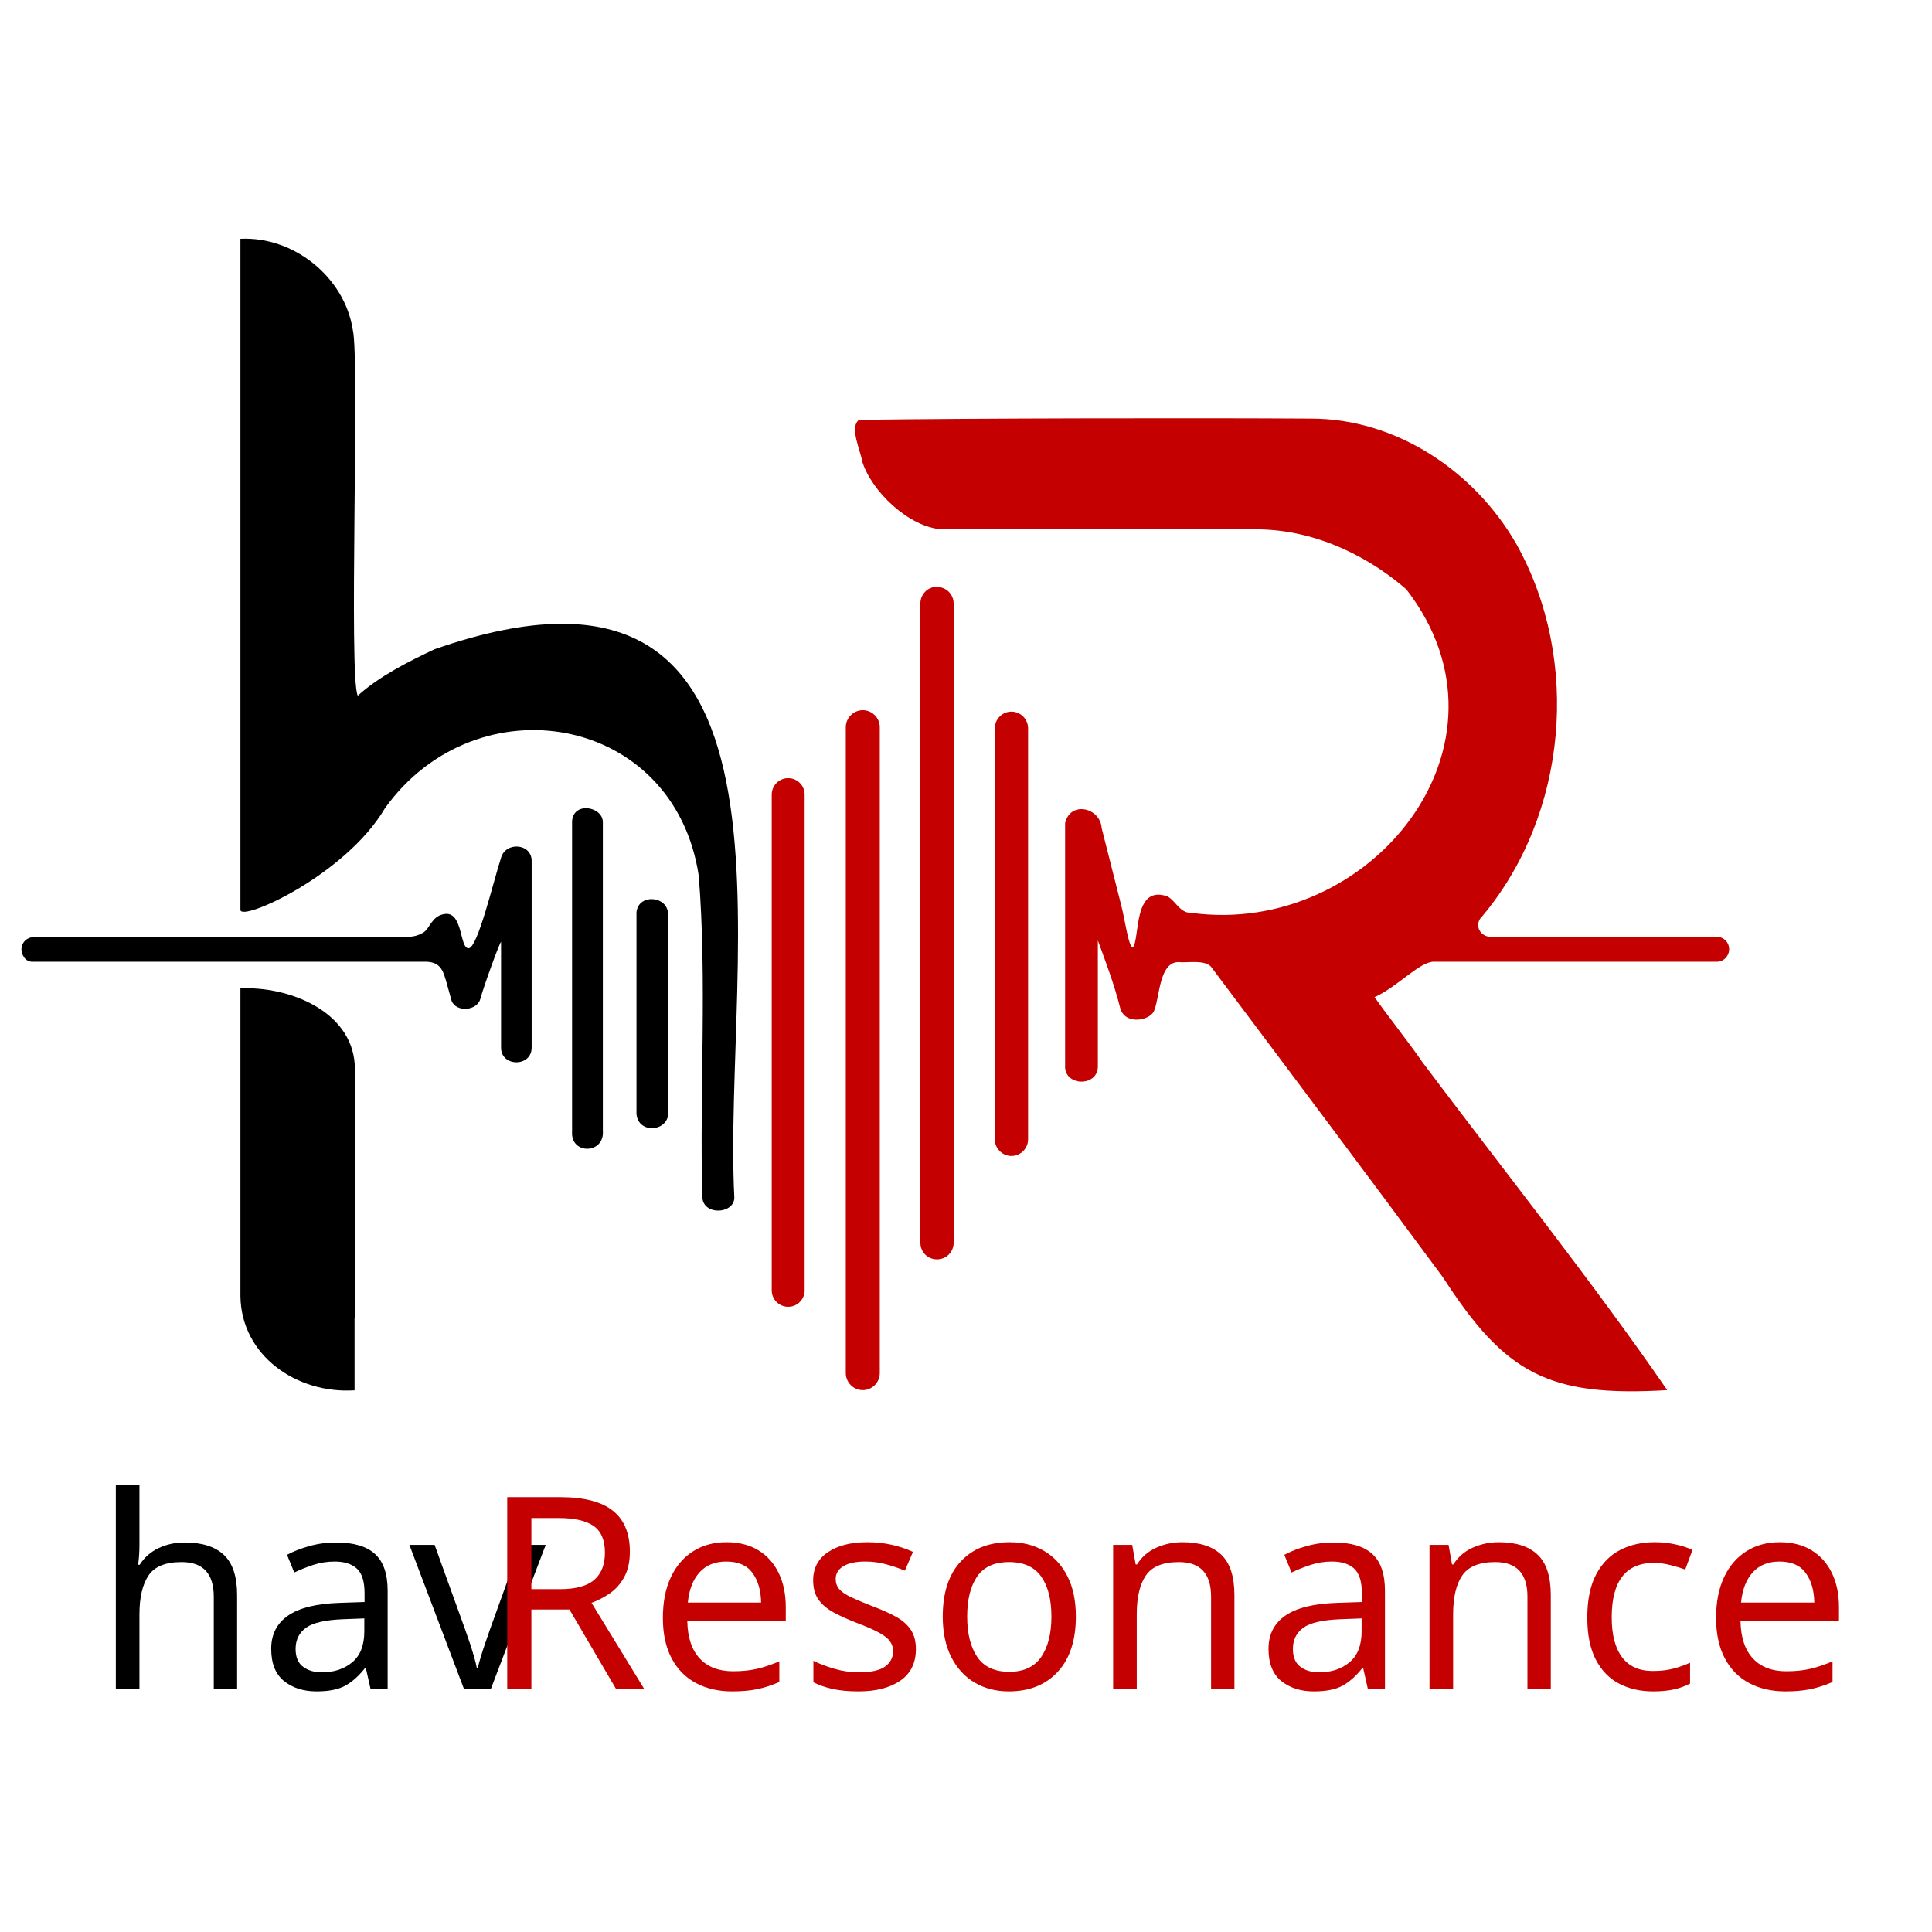
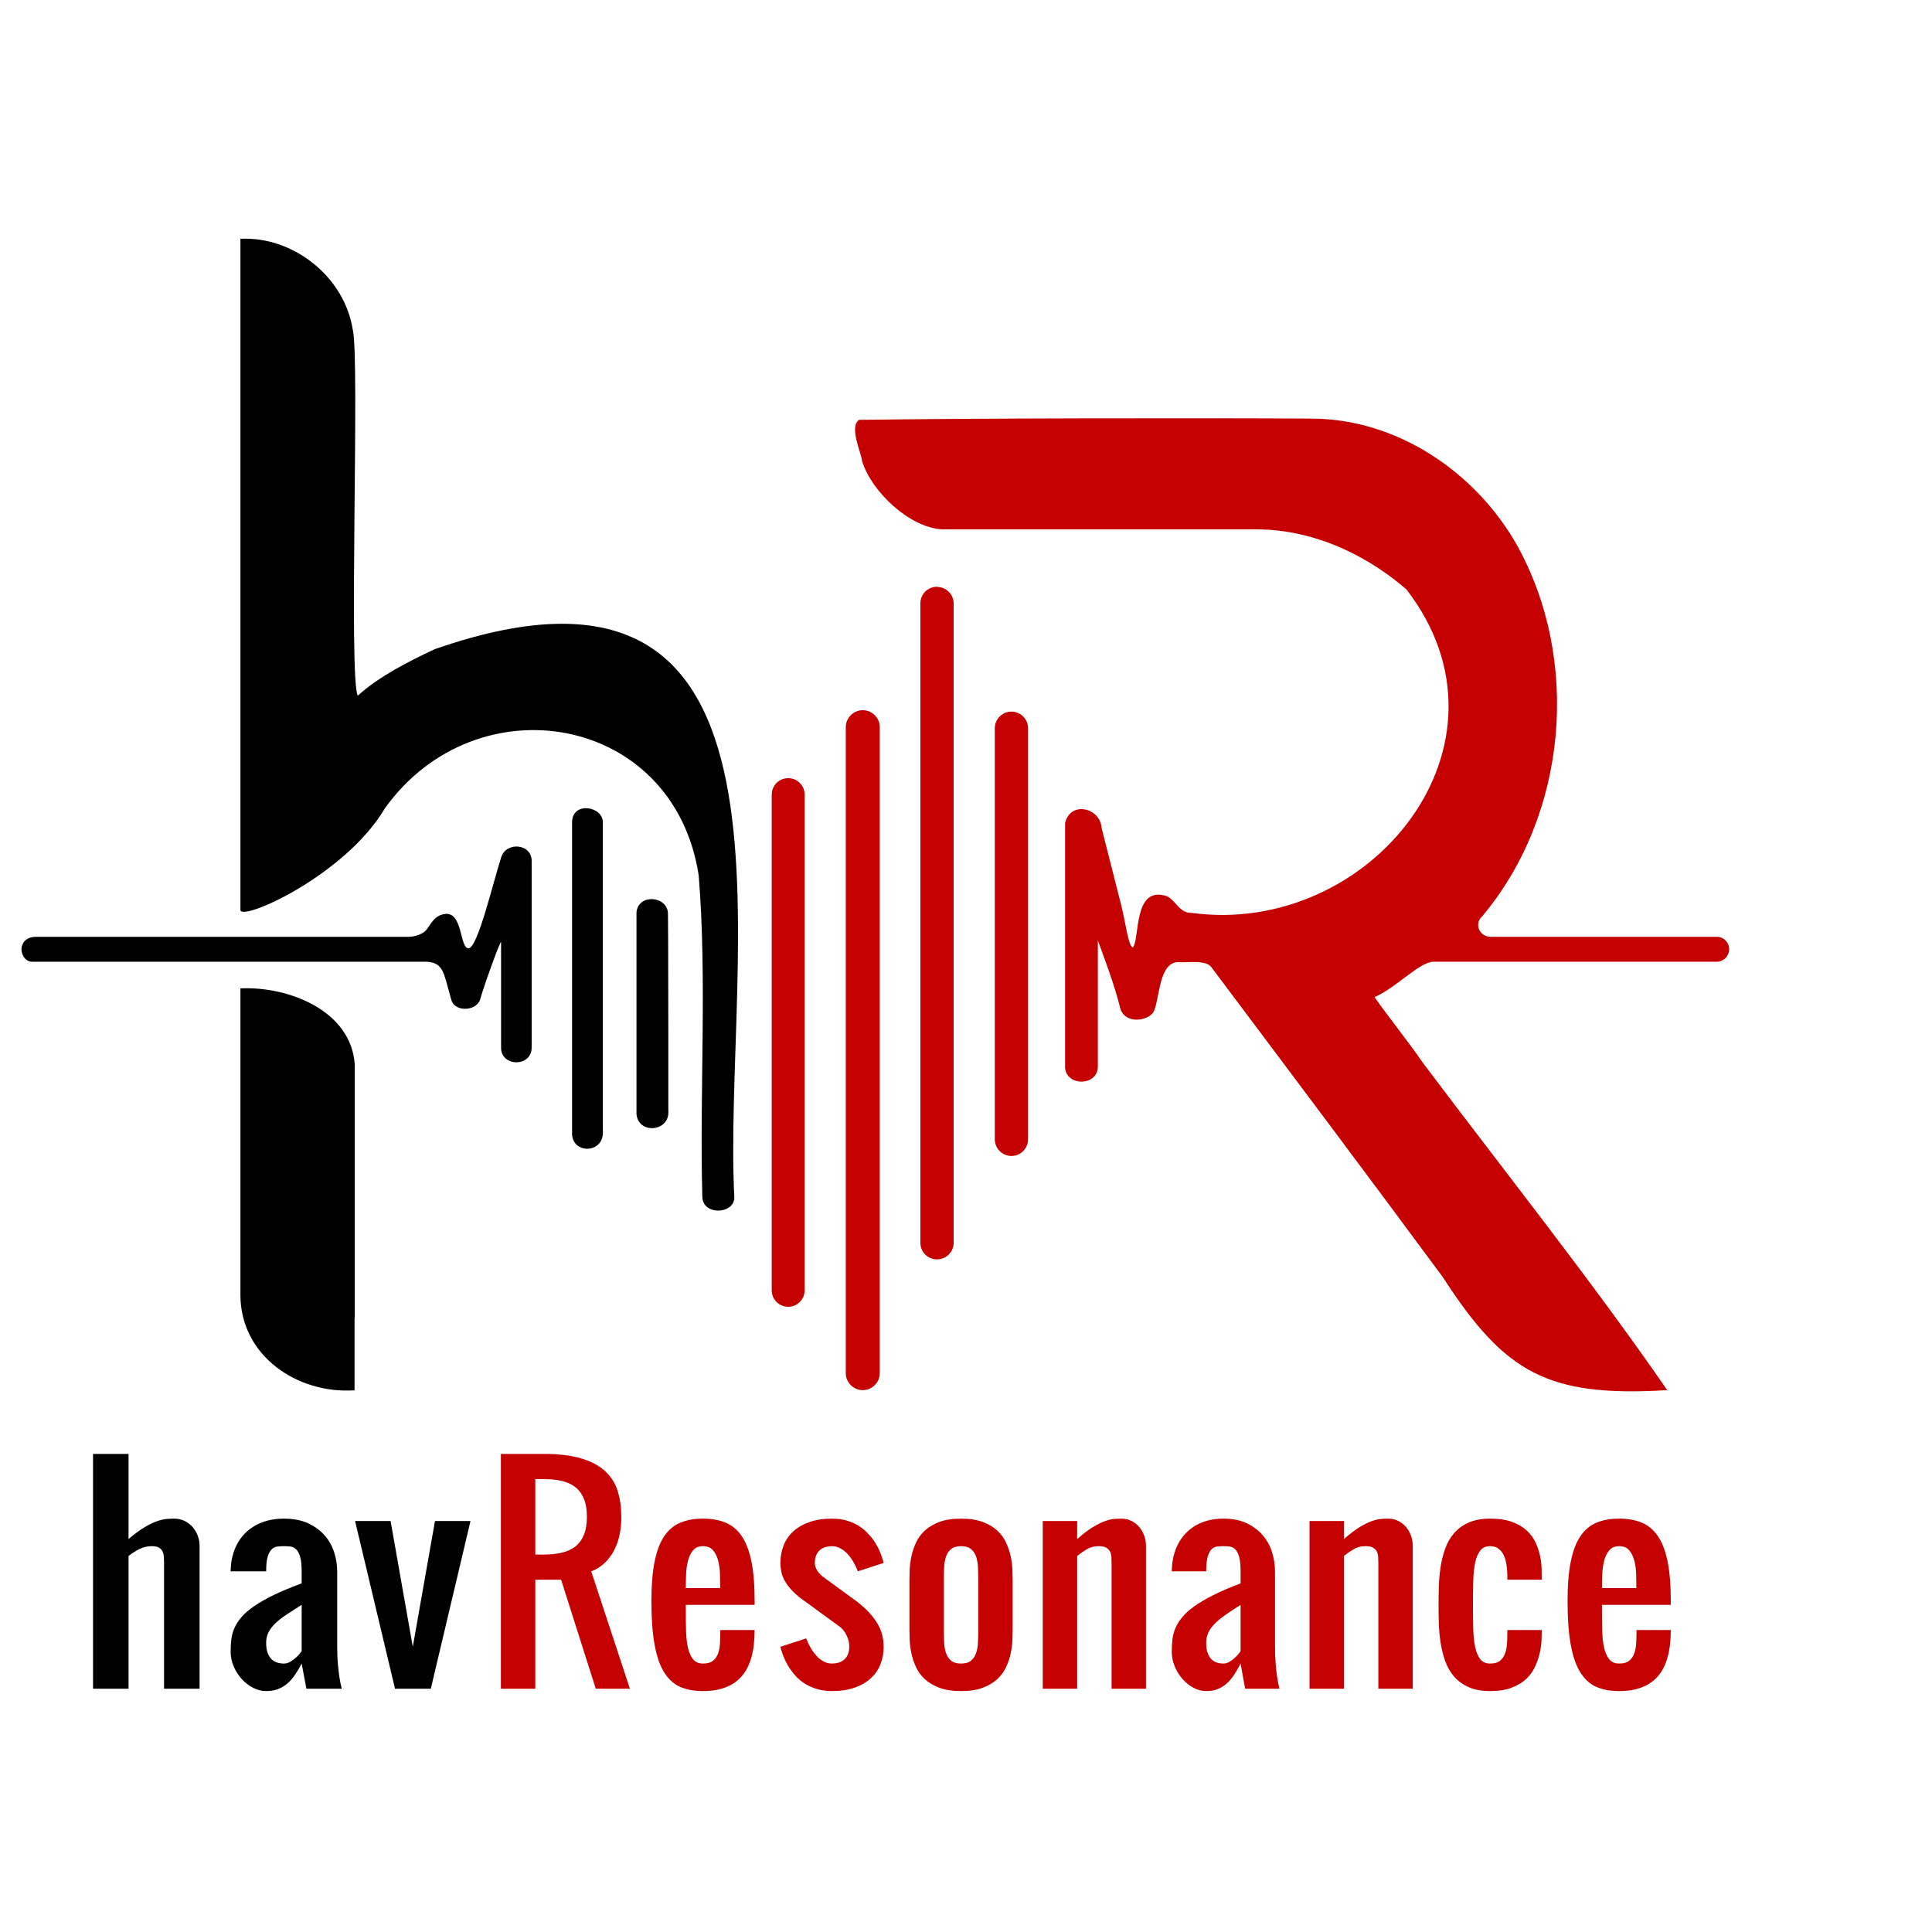
<svg xmlns="http://www.w3.org/2000/svg" version="1.1" width="240" height="240" viewBox="0 0 1080 1080">
  <path fill="#000" d="M 390.6 489.6 c 4.7 58.1 .4 120.9 2 179.2 0 10.8 17.6 10.1 17.9 .8 -6.9 -134.6 50.8 -382.8 -167.5 -306.7 -14.3 6.7 -31.3 15.3 -43 26 -5.2 -10 1.2 -188.5 -2.8 -204.6 C 192.6 154.8 164 132 134.4 133.5 v 375.1 c 0 6.9 58.6 -19.1 80.8 -56.8 51.1 -71.3 161.6 -52.9 175.4 37.7 h 0 Z M 337 632 v -172.1 c .3 -9 -16.3 -12.1 -17.2 -1 v 173.7 c -.9 13 18.3 12.7 17.2 -.6 h 0 Z M 249.1 547.4 l 3.3 11.9 c 2.3 6.7 14.3 5.9 16.1 -.9 1.9 -7.1 11.6 -33.8 11.6 -31.7 v 58.8 c -.2 11 17.2 11.2 17.1 0 v -103.8 c .4 -10.4 -14.8 -11.5 -17.2 -1.9 -4.4 13.6 -13 50.3 -18.1 50.3 -5.1 0 -3 -21.2 -13.7 -19.1 -7 1.2 -7.9 8.2 -11.7 10.4 -2.6 1.5 -5.3 2.3 -8.9 2.3 H 20 c -4.6 0 -7.6 2.5 -8 6.6 -.2 2.7 1.8 7.3 5.9 7.3 h 219.7 c 7.3 0 9.7 3.5 11.4 9.6 h 0 v .2 Z M 373.6 580.3 c -.1 -16.1 0 -53.5 -.2 -69.4 0 -10 -16.4 -11.7 -17.6 -1 v 112.8 c .9 11.6 18.8 10.1 17.8 -1.9 v -40.5 h 0 Z M 198.3 736.8 v -141.9 c -2.1 -29.9 -36.8 -43.6 -63.9 -42.4 v 6.4 s 0 165.6 0 165.6 c .4 33.3 31.5 54.8 63.8 52.7 v -40.4 h .1 Z" />
  <path fill="#c40000" d="M 847.7 304.2 c 36.2 64.7 28.6 151.2 -19.2 208.1 -4.8 4.5 -1.2 11.8 5.5 11.4 h 125.8 c 3.8 0 6.8 3.1 6.8 6.9 s -3 7 -6.8 7 h -158.3 c -8 0 -20.3 14.1 -33.1 19.8 6.5 9.4 20.3 26.8 26.7 36.3 h 0 c 44.9 59.8 95.4 123.2 136.9 183.4 -66.7 4 -90.7 -9.4 -125.4 -63.1 -41.3 -55.9 -87.3 -117.2 -129.1 -172.9 -3.1 -5 -13.8 -2.7 -18.5 -3.3 -11 -.2 -10.7 19.4 -13.6 26.4 -1.2 6.2 -16.5 9.4 -19.2 -.7 -3.4 -13.6 -8.6 -27.1 -12.5 -37.8 v 70.8 c -.4 11.3 -19.1 10.7 -18.3 -1 v -135.4 c 3 -12.7 19.7 -8.5 20.4 2.7 l 10.9 43 c 2.2 8.2 4.1 23.8 6.6 23.8 4 -4.8 0 -35.3 19.3 -28.5 4.7 2.5 6.9 9.4 13.4 9.2 100 13.6 187.2 -94.2 120.2 -180.8 -18.2 -15.9 -48.2 -33.6 -84.2 -33.6 h -175.5 c -18.3 -1.1 -39.5 -21.3 -44.6 -38.2 -.6 -5.2 -7.3 -18.9 -1.7 -23 64 -.9 188.2 -1.1 252.7 -.7 47.7 0 91.5 29.5 114.8 70.2 h 0 Z M 482.3 397 c 5.2 0 9.5 4.3 9.5 9.5 v 361.1 c 0 5.2 -4.3 9.5 -9.5 9.5 s -9.5 -4.3 -9.5 -9.5 v -361.1 c 0 -5.2 4.3 -9.5 9.5 -9.5 Z M 523.8 328.1 c 5.1 0 9.3 4.1 9.3 9.3 v 357.3 c 0 5.1 -4.1 9.3 -9.3 9.3 s -9.3 -4.1 -9.3 -9.3 V 337.3 c 0 -5.1 4.1 -9.3 9.3 -9.3 h 0 Z M 440.6 435 c 5.1 0 9.2 4.1 9.2 9.2 v 277.1 c 0 5.1 -4.1 9.2 -9.2 9.2 s -9.2 -4.1 -9.2 -9.2 v -277.1 c 0 -5.1 4.1 -9.2 9.2 -9.2 Z M 565.4 397.8 c 5.1 0 9.3 4.2 9.3 9.3 v 229.8 c 0 5.1 -4.2 9.3 -9.3 9.3 s -9.3 -4.2 -9.3 -9.3 v -229.8 c 0 -5.1 4.2 -9.3 9.3 -9.3 Z" />
-   <g font-family="Oswald, sans-serif" font-size="150">
-     <text fill="#000" x="52" y="944">hav</text>
-     <text fill="#c40000" x="269" y="944">Resonance</text>
-   </g>
+   <path fill="#000" d="M52 812.75L71.85 812.75L71.85 860.36Q76.82 856.11 80.77 853.77Q84.73 851.42 87.79 850.36Q90.85 849.30 93.18 849.11Q95.50 848.93 97.29 848.93Q100.55 848.93 103.18 850.21Q105.82 851.50 107.68 853.62Q109.54 855.74 110.55 858.49Q111.56 861.24 111.56 864.09L111.56 944L91.71 944L91.71 873.69Q91.71 871.93 91.59 870.25Q91.47 868.56 90.85 867.24Q90.23 865.92 88.84 865.12Q87.44 864.31 84.88 864.31Q81.08 864.31 77.86 865.96Q74.64 867.61 71.85 869.81L71.85 944L52 944ZM148.78 945.32Q145.06 945.32 141.49 943.49Q137.92 941.66 135.13 938.58Q132.34 935.50 130.63 931.55Q128.93 927.59 128.93 923.27Q128.93 919.68 129.32 916.39Q129.70 913.09 131.10 909.98Q132.50 906.87 135.09 903.86Q137.69 900.86 142.11 897.82Q146.53 894.78 153.01 891.63Q159.48 888.48 168.63 885.11L168.63 878.38Q168.63 873.10 167.78 870.25Q166.93 867.39 165.53 866.07Q164.14 864.75 162.35 864.53Q160.57 864.31 158.71 864.31Q156.85 864.31 155.06 864.53Q153.28 864.75 151.88 866.07Q150.49 867.39 149.63 870.25Q148.78 873.10 148.78 878.38L128.93 878.38Q129.01 871.71 131.14 866.25Q133.27 860.80 137.15 856.95Q141.03 853.11 146.49 851.02Q151.96 848.93 158.71 848.93Q166.69 848.93 172.32 851.57Q177.94 854.21 181.55 858.38Q185.15 862.55 186.82 867.83Q188.49 873.10 188.49 878.38L188.49 920.56Q188.49 925.84 188.87 930.16Q189.26 934.48 189.73 937.55Q190.04 939.39 190.35 940.96Q190.66 942.54 191.05 944L171.27 944L168.63 929.94Q166.77 933.45 164.83 936.31Q162.90 939.17 160.57 941.14Q158.24 943.12 155.37 944.22Q152.50 945.32 148.78 945.32ZM148.78 918.29Q148.78 921.81 149.63 924.04Q150.49 926.28 151.88 927.59Q153.28 928.91 155.06 929.42Q156.85 929.94 158.71 929.94Q160.57 929.94 162.35 928.88Q164.14 927.81 165.53 926.50Q166.38 925.76 167.12 924.92Q167.86 924.08 168.63 923.05L168.63 897.13Q163.59 900.27 159.87 902.76Q156.15 905.25 153.71 907.67Q151.26 910.09 150.02 912.62Q148.78 915.14 148.78 918.29ZM220.82 944L198.49 850.25L218.34 850.25L230.75 920.56L243.16 850.25L263.01 850.25L240.83 944Z" />
+   <path fill="#c40000" d="M333.04 944L313.66 883.06L299.23 883.06L299.23 944L280 944L280 812.75L304.04 812.75Q316.66 812.75 325 815.28Q333.34 817.80 338.30 822.42Q343.26 827.03 345.29 833.51Q347.31 840 347.31 847.91Q347.31 852.74 346.60 856.62Q345.89 860.50 344.68 863.54Q343.48 866.58 341.98 868.89Q340.48 871.20 338.90 872.81Q335.22 876.69 330.49 878.38L352.12 944ZM299.23 869L304.04 869Q309.45 869 313.88 868.01Q318.31 867.02 321.47 864.61Q324.63 862.19 326.35 858.12Q328.08 854.06 328.08 847.91Q328.08 841.75 326.35 837.69Q324.63 833.62 321.47 831.21Q318.31 828.79 313.88 827.80Q309.45 826.81 304.04 826.81L299.23 826.81ZM392.92 945.32Q385.70 945.32 380.33 943.01Q374.96 940.70 371.35 934.99Q367.75 929.28 365.95 919.54Q364.14 909.80 364.14 894.93Q364.14 881.67 365.95 872.85Q367.75 864.02 371.35 858.71Q374.96 853.40 380.37 851.17Q385.78 848.93 392.99 848.93Q400.20 848.93 405.61 851.17Q411.02 853.40 414.63 858.71Q418.23 864.02 420.04 872.85Q421.84 881.67 421.84 894.93L421.84 897.13L383.37 897.13L383.37 901.81Q383.37 907.09 383.52 912.14Q383.68 917.19 384.58 921.15Q385.48 925.10 387.43 927.52Q389.38 929.94 392.99 929.94Q396.67 929.94 398.63 928.33Q400.58 926.71 401.48 924.08Q402.38 921.44 402.53 918.07Q402.68 914.70 402.68 911.19L421.84 911.19Q421.84 928.77 414.63 937.04Q407.42 945.32 392.92 945.32ZM392.99 864.31Q389.38 864.31 387.43 866.66Q385.48 869 384.58 872.52Q383.68 876.03 383.52 880.13Q383.37 884.23 383.37 887.75L402.61 887.75Q402.61 884.23 402.49 880.13Q402.38 876.03 401.48 872.52Q400.58 869 398.63 866.66Q396.67 864.31 392.99 864.31ZM450.69 915.88Q452.19 919.83 454.29 922.91Q455.20 924.22 456.32 925.51Q457.45 926.79 458.80 927.78Q460.15 928.77 461.73 929.35Q463.31 929.94 465.11 929.94Q466.92 929.94 468.64 929.46Q470.37 928.99 471.72 927.89Q473.08 926.79 473.90 924.99Q474.73 923.20 474.73 920.56Q474.73 917.93 473.98 915.91Q473.23 913.90 472.32 912.51Q471.27 910.89 469.92 909.72L450.69 895.66Q446.03 892.51 443.18 889.54Q440.32 886.58 438.78 883.83Q437.24 881.08 436.75 878.56Q436.26 876.03 436.26 873.69Q436.26 868.41 438.07 863.87Q439.87 859.33 443.48 856.04Q447.08 852.74 452.49 850.84Q457.90 848.93 465.11 848.93Q469.62 848.93 473.26 849.99Q476.91 851.06 479.76 852.81Q482.62 854.57 484.80 856.81Q486.97 859.04 488.55 861.31Q492.23 866.80 493.96 873.69L479.54 878.38Q478.03 874.42 475.93 871.34Q475.03 870.03 473.90 868.78Q472.78 867.54 471.42 866.55Q470.07 865.56 468.49 864.94Q466.92 864.31 465.11 864.31Q463.31 864.31 461.58 864.79Q459.85 865.26 458.50 866.36Q457.15 867.46 456.32 869.26Q455.50 871.05 455.50 873.69Q455.50 875.45 456.25 876.91Q457 878.38 457.90 879.40Q458.95 880.65 460.30 881.60L479.54 895.66Q486.37 901.01 490.17 907.05Q493.96 913.09 493.96 920.56Q493.96 925.84 492.16 930.38Q490.36 934.92 486.75 938.21Q483.14 941.51 477.73 943.41Q472.32 945.32 465.11 945.32Q460.61 945.32 456.96 944.26Q453.32 943.19 450.43 941.47Q447.53 939.75 445.39 937.52Q443.25 935.28 441.67 932.94Q437.99 927.52 436.26 920.56ZM508.39 883.06Q508.39 880.72 508.54 877.28Q508.69 873.83 509.48 870.06Q510.26 866.29 511.99 862.48Q513.72 858.67 516.91 855.67Q520.11 852.67 525.06 850.80Q530.02 848.93 537.23 848.93Q544.45 848.93 549.40 850.80Q554.36 852.67 557.56 855.67Q560.75 858.67 562.48 862.48Q564.20 866.29 564.99 870.06Q565.78 873.83 565.93 877.28Q566.08 880.72 566.08 883.06L566.08 911.19Q566.08 913.53 565.93 916.97Q565.78 920.42 564.99 924.19Q564.20 927.96 562.48 931.77Q560.75 935.58 557.56 938.58Q554.36 941.58 549.40 943.45Q544.45 945.32 537.23 945.32Q530.02 945.32 525.06 943.45Q520.11 941.58 516.91 938.58Q513.72 935.58 511.99 931.77Q510.26 927.96 509.48 924.19Q508.69 920.42 508.54 916.97Q508.39 913.53 508.39 911.19ZM527.62 911.19Q527.62 914.70 527.77 918.07Q527.92 921.44 528.82 924.08Q529.72 926.71 531.68 928.33Q533.63 929.94 537.23 929.94Q540.84 929.94 542.79 928.33Q544.75 926.71 545.65 924.08Q546.55 921.44 546.70 918.07Q546.85 914.70 546.85 911.19L546.85 883.06Q546.85 879.55 546.70 876.18Q546.55 872.81 545.65 870.17Q544.75 867.54 542.79 865.92Q540.84 864.31 537.23 864.31Q533.63 864.31 531.68 865.92Q529.72 867.54 528.82 870.17Q527.92 872.81 527.77 876.18Q527.62 879.55 527.62 883.06ZM582.91 850.25L602.14 850.25L602.14 860.36Q606.95 856.11 610.78 853.77Q614.62 851.42 617.58 850.36Q620.55 849.30 622.80 849.11Q625.06 848.93 626.79 848.93Q629.94 848.93 632.50 850.21Q635.05 851.50 636.85 853.62Q638.66 855.74 639.63 858.49Q640.61 861.24 640.61 864.09L640.61 944L621.38 944L621.38 873.69Q621.38 871.93 621.26 870.25Q621.15 868.56 620.48 867.24Q619.80 865.92 618.33 865.12Q616.87 864.31 614.16 864.31Q610.48 864.31 607.67 865.96Q604.85 867.61 602.14 869.81L602.14 944L582.91 944ZM674.27 945.32Q670.66 945.32 667.20 943.49Q663.75 941.66 661.04 938.58Q658.34 935.50 656.69 931.55Q655.03 927.59 655.03 923.27Q655.03 919.68 655.41 916.39Q655.78 913.09 657.14 909.98Q658.49 906.87 661.01 903.86Q663.52 900.86 667.80 897.82Q672.09 894.78 678.36 891.63Q684.63 888.48 693.50 885.11L693.50 878.38Q693.50 873.10 692.67 870.25Q691.85 867.39 690.49 866.07Q689.14 864.75 687.41 864.53Q685.69 864.31 683.88 864.31Q682.08 864.31 680.35 864.53Q678.62 864.75 677.27 866.07Q675.92 867.39 675.09 870.25Q674.27 873.10 674.27 878.38L655.03 878.38Q655.11 871.71 657.17 866.25Q659.24 860.80 663 856.95Q666.75 853.11 672.05 851.02Q677.35 848.93 683.88 848.93Q691.62 848.93 697.07 851.57Q702.51 854.21 706.01 858.38Q709.50 862.55 711.12 867.83Q712.73 873.10 712.73 878.38L712.73 920.56Q712.73 925.84 713.11 930.16Q713.48 934.48 713.93 937.55Q714.23 939.39 714.53 940.96Q714.83 942.54 715.21 944L696.05 944L693.50 929.94Q691.70 933.45 689.82 936.31Q687.94 939.17 685.69 941.14Q683.43 943.12 680.65 944.22Q677.87 945.32 674.27 945.32ZM674.27 918.29Q674.27 921.81 675.09 924.04Q675.92 926.28 677.27 927.59Q678.62 928.91 680.35 929.42Q682.08 929.94 683.88 929.94Q685.69 929.94 687.41 928.88Q689.14 927.81 690.49 926.50Q691.32 925.76 692.03 924.92Q692.75 924.08 693.50 923.05L693.50 897.13Q688.62 900.27 685.01 902.76Q681.40 905.25 679.04 907.67Q676.67 910.09 675.47 912.62Q674.27 915.14 674.27 918.29ZM732.04 850.25L751.27 850.25L751.27 860.36Q756.08 856.11 759.91 853.77Q763.74 851.42 766.71 850.36Q769.68 849.30 771.93 849.11Q774.18 848.93 775.91 848.93Q779.07 848.93 781.62 850.21Q784.18 851.50 785.98 853.62Q787.78 855.74 788.76 858.49Q789.74 861.24 789.74 864.09L789.74 944L770.50 944L770.50 873.69Q770.50 871.93 770.39 870.25Q770.28 868.56 769.60 867.24Q768.93 865.92 767.46 865.12Q766 864.31 763.29 864.31Q759.61 864.31 756.79 865.96Q753.98 867.61 751.27 869.81L751.27 944L732.04 944ZM833.01 945.32Q825.80 945.32 820.84 943.05Q815.88 940.78 812.69 937.01Q809.49 933.23 807.77 928.25Q806.04 923.27 805.25 917.93Q804.46 912.58 804.31 907.20Q804.16 901.81 804.16 897.13Q804.16 892.44 804.31 887.05Q804.46 881.67 805.25 876.32Q806.04 870.98 807.77 866Q809.49 861.02 812.69 857.24Q815.88 853.47 820.84 851.20Q825.80 848.93 833.01 848.93Q840.37 848.93 845.37 850.80Q850.36 852.67 853.56 855.67Q856.75 858.67 858.48 862.48Q860.20 866.29 860.96 870.06Q861.71 873.83 861.78 877.28Q861.86 880.72 861.86 883.06L842.63 883.06Q842.63 881.89 842.59 880.06Q842.55 878.23 842.32 876.14Q842.10 874.05 841.54 871.93Q840.97 869.81 839.88 868.12Q838.79 866.44 837.14 865.37Q835.49 864.31 833.01 864.31Q829.40 864.31 827.45 866.80Q825.50 869.29 824.59 873.69Q823.69 878.08 823.54 884.09Q823.39 890.09 823.39 897.13Q823.39 904.16 823.54 910.16Q823.69 916.17 824.59 920.56Q825.50 924.96 827.45 927.45Q829.40 929.94 833.01 929.94Q836.62 929.94 838.57 928.33Q840.52 926.71 841.42 924.08Q842.32 921.44 842.47 918.07Q842.63 914.70 842.63 911.19L861.86 911.19Q861.86 913.53 861.71 916.97Q861.56 920.42 860.69 924.19Q859.83 927.96 858.06 931.77Q856.30 935.58 853.11 938.58Q849.91 941.58 844.99 943.45Q840.07 945.32 833.01 945.32ZM905.06 945.32Q897.84 945.32 892.47 943.01Q887.10 940.70 883.49 934.99Q879.89 929.28 878.09 919.54Q876.28 909.80 876.28 894.93Q876.28 881.67 878.09 872.85Q879.89 864.02 883.49 858.71Q887.10 853.40 892.51 851.17Q897.92 848.93 905.13 848.93Q912.34 848.93 917.75 851.17Q923.16 853.40 926.77 858.71Q930.37 864.02 932.18 872.85Q933.98 881.67 933.98 894.93L933.98 897.13L895.51 897.13L895.51 901.81Q895.51 907.09 895.66 912.14Q895.82 917.19 896.72 921.15Q897.62 925.10 899.57 927.52Q901.52 929.94 905.13 929.94Q908.81 929.94 910.77 928.33Q912.72 926.71 913.62 924.08Q914.52 921.44 914.67 918.07Q914.82 914.70 914.82 911.19L933.98 911.19Q933.98 928.77 926.77 937.04Q919.56 945.32 905.06 945.32ZM905.13 864.31Q901.52 864.31 899.57 866.66Q897.62 869 896.72 872.52Q895.82 876.03 895.66 880.13Q895.51 884.23 895.51 887.75L914.75 887.75Q914.75 884.23 914.63 880.13Q914.52 876.03 913.62 872.52Q912.72 869 910.77 866.66Q908.81 864.31 905.13 864.31Z" />
</svg>
